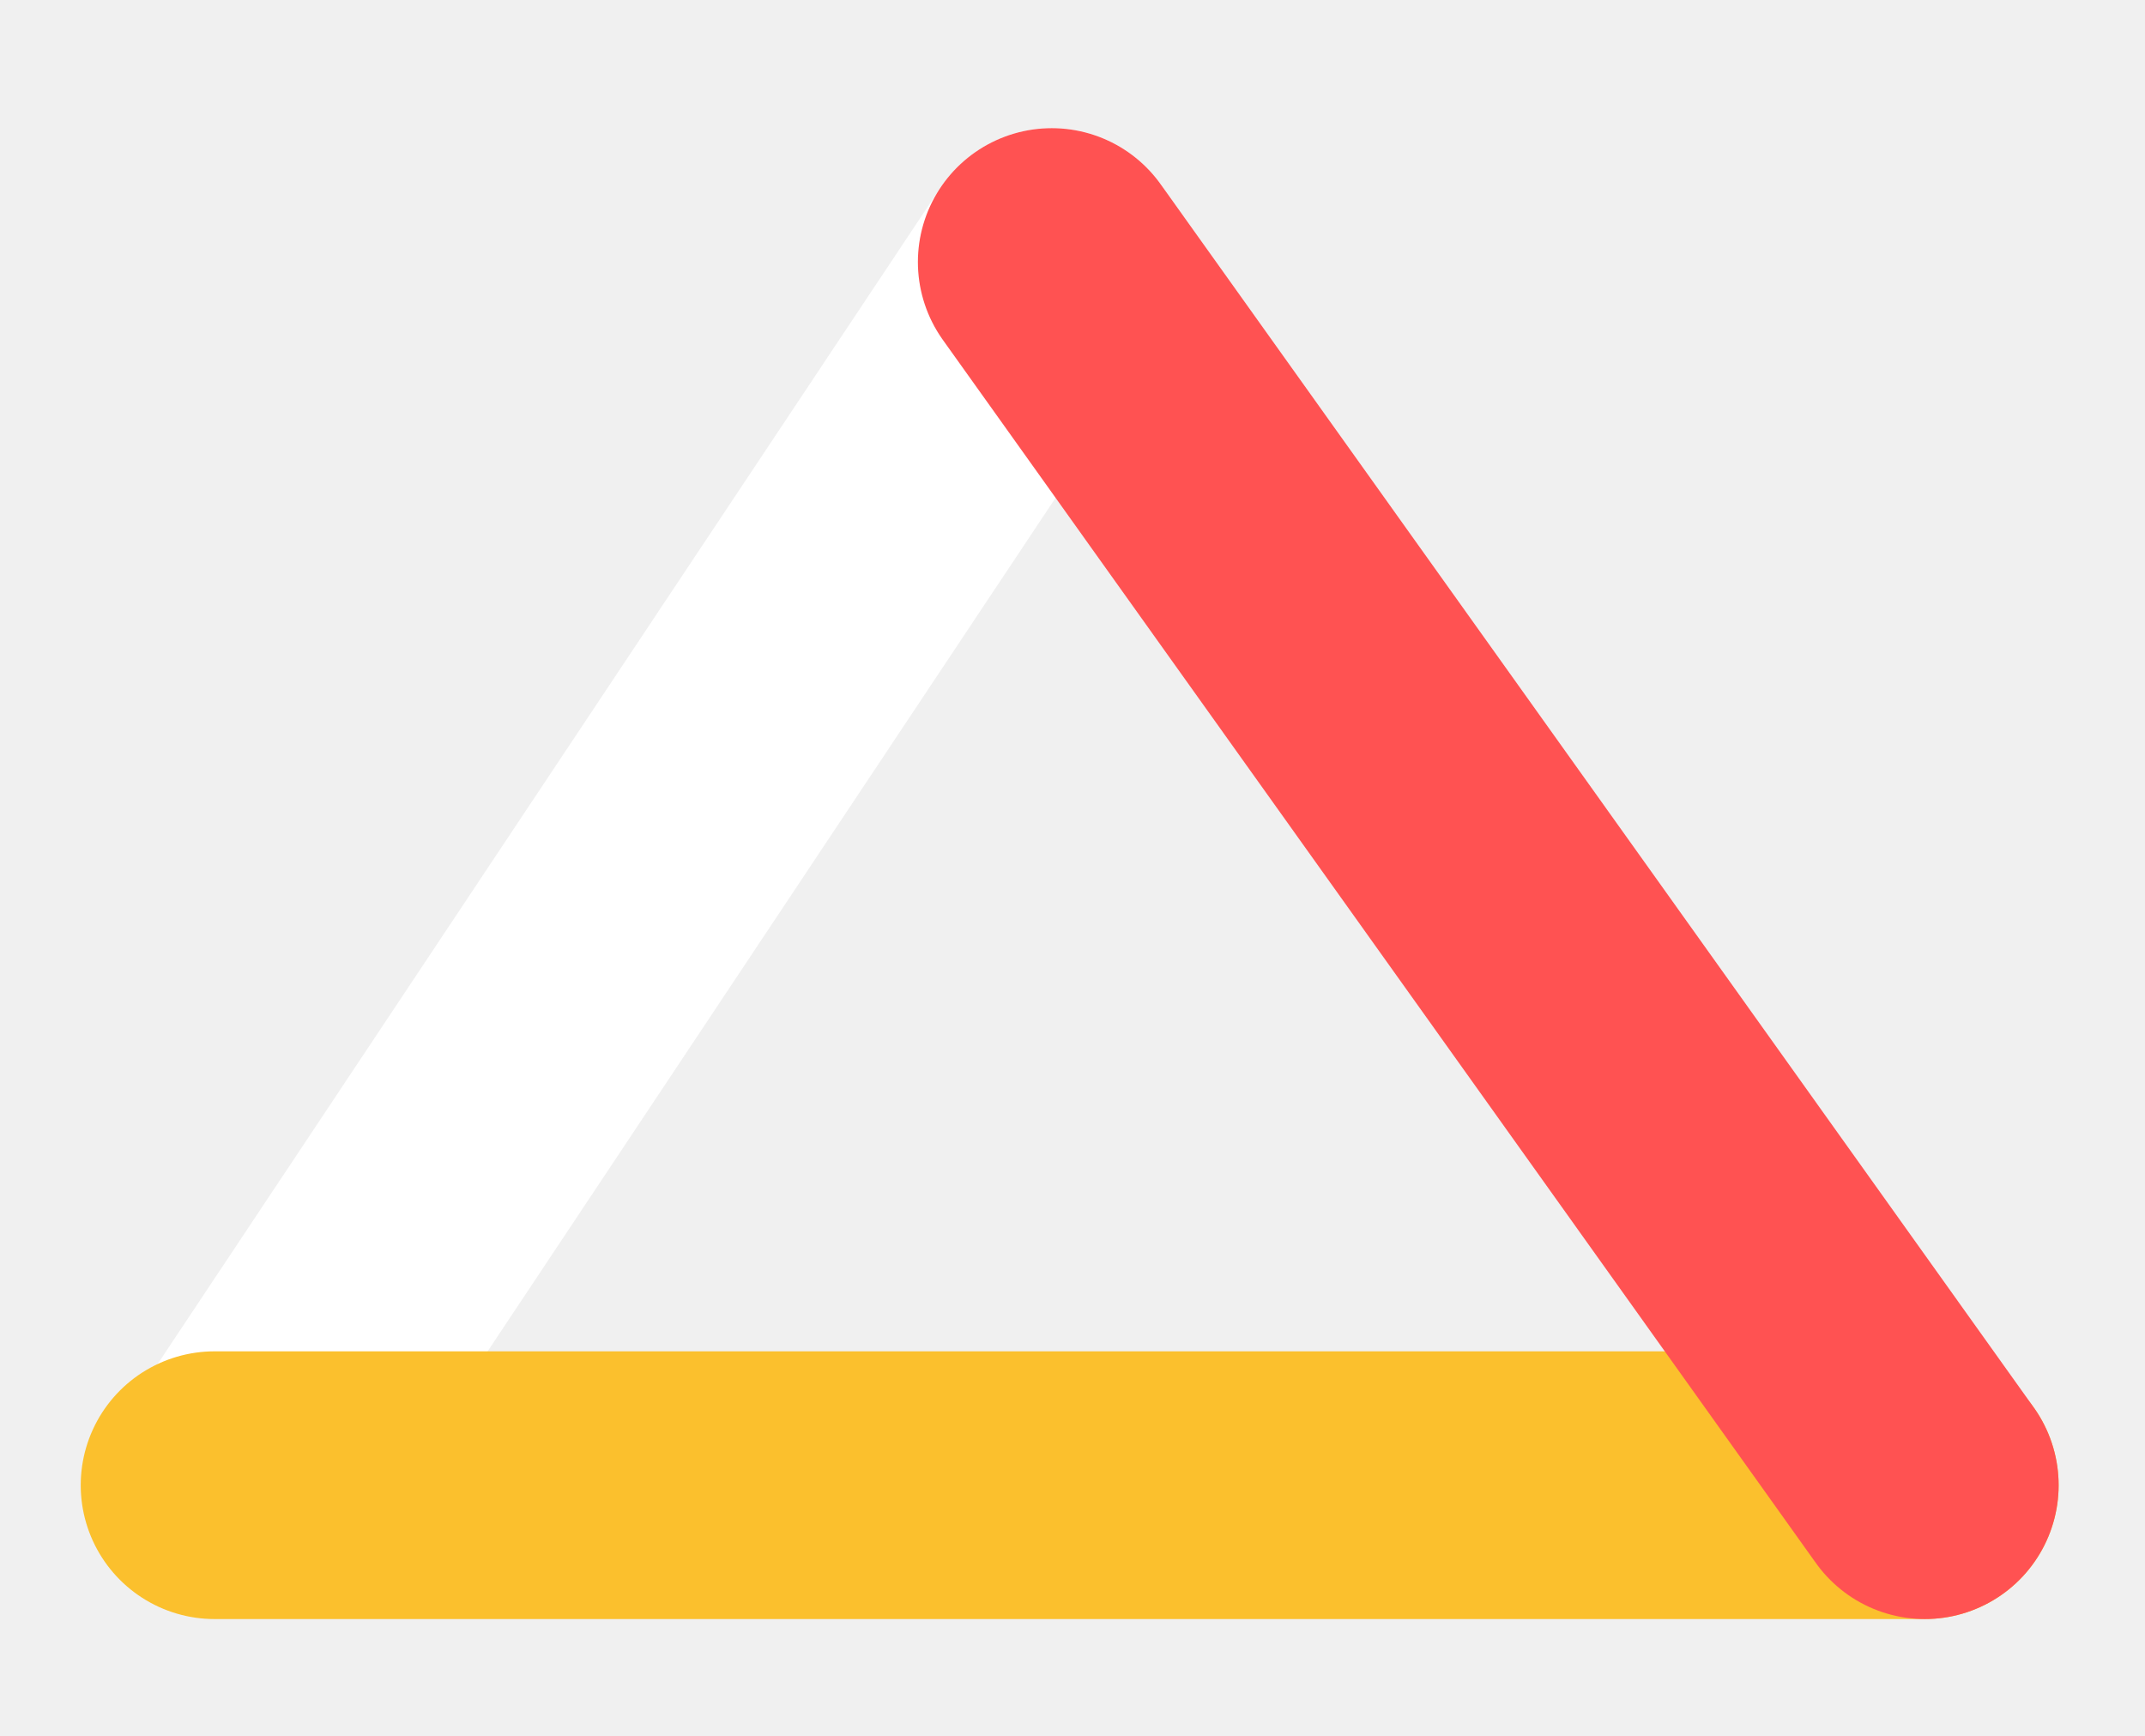
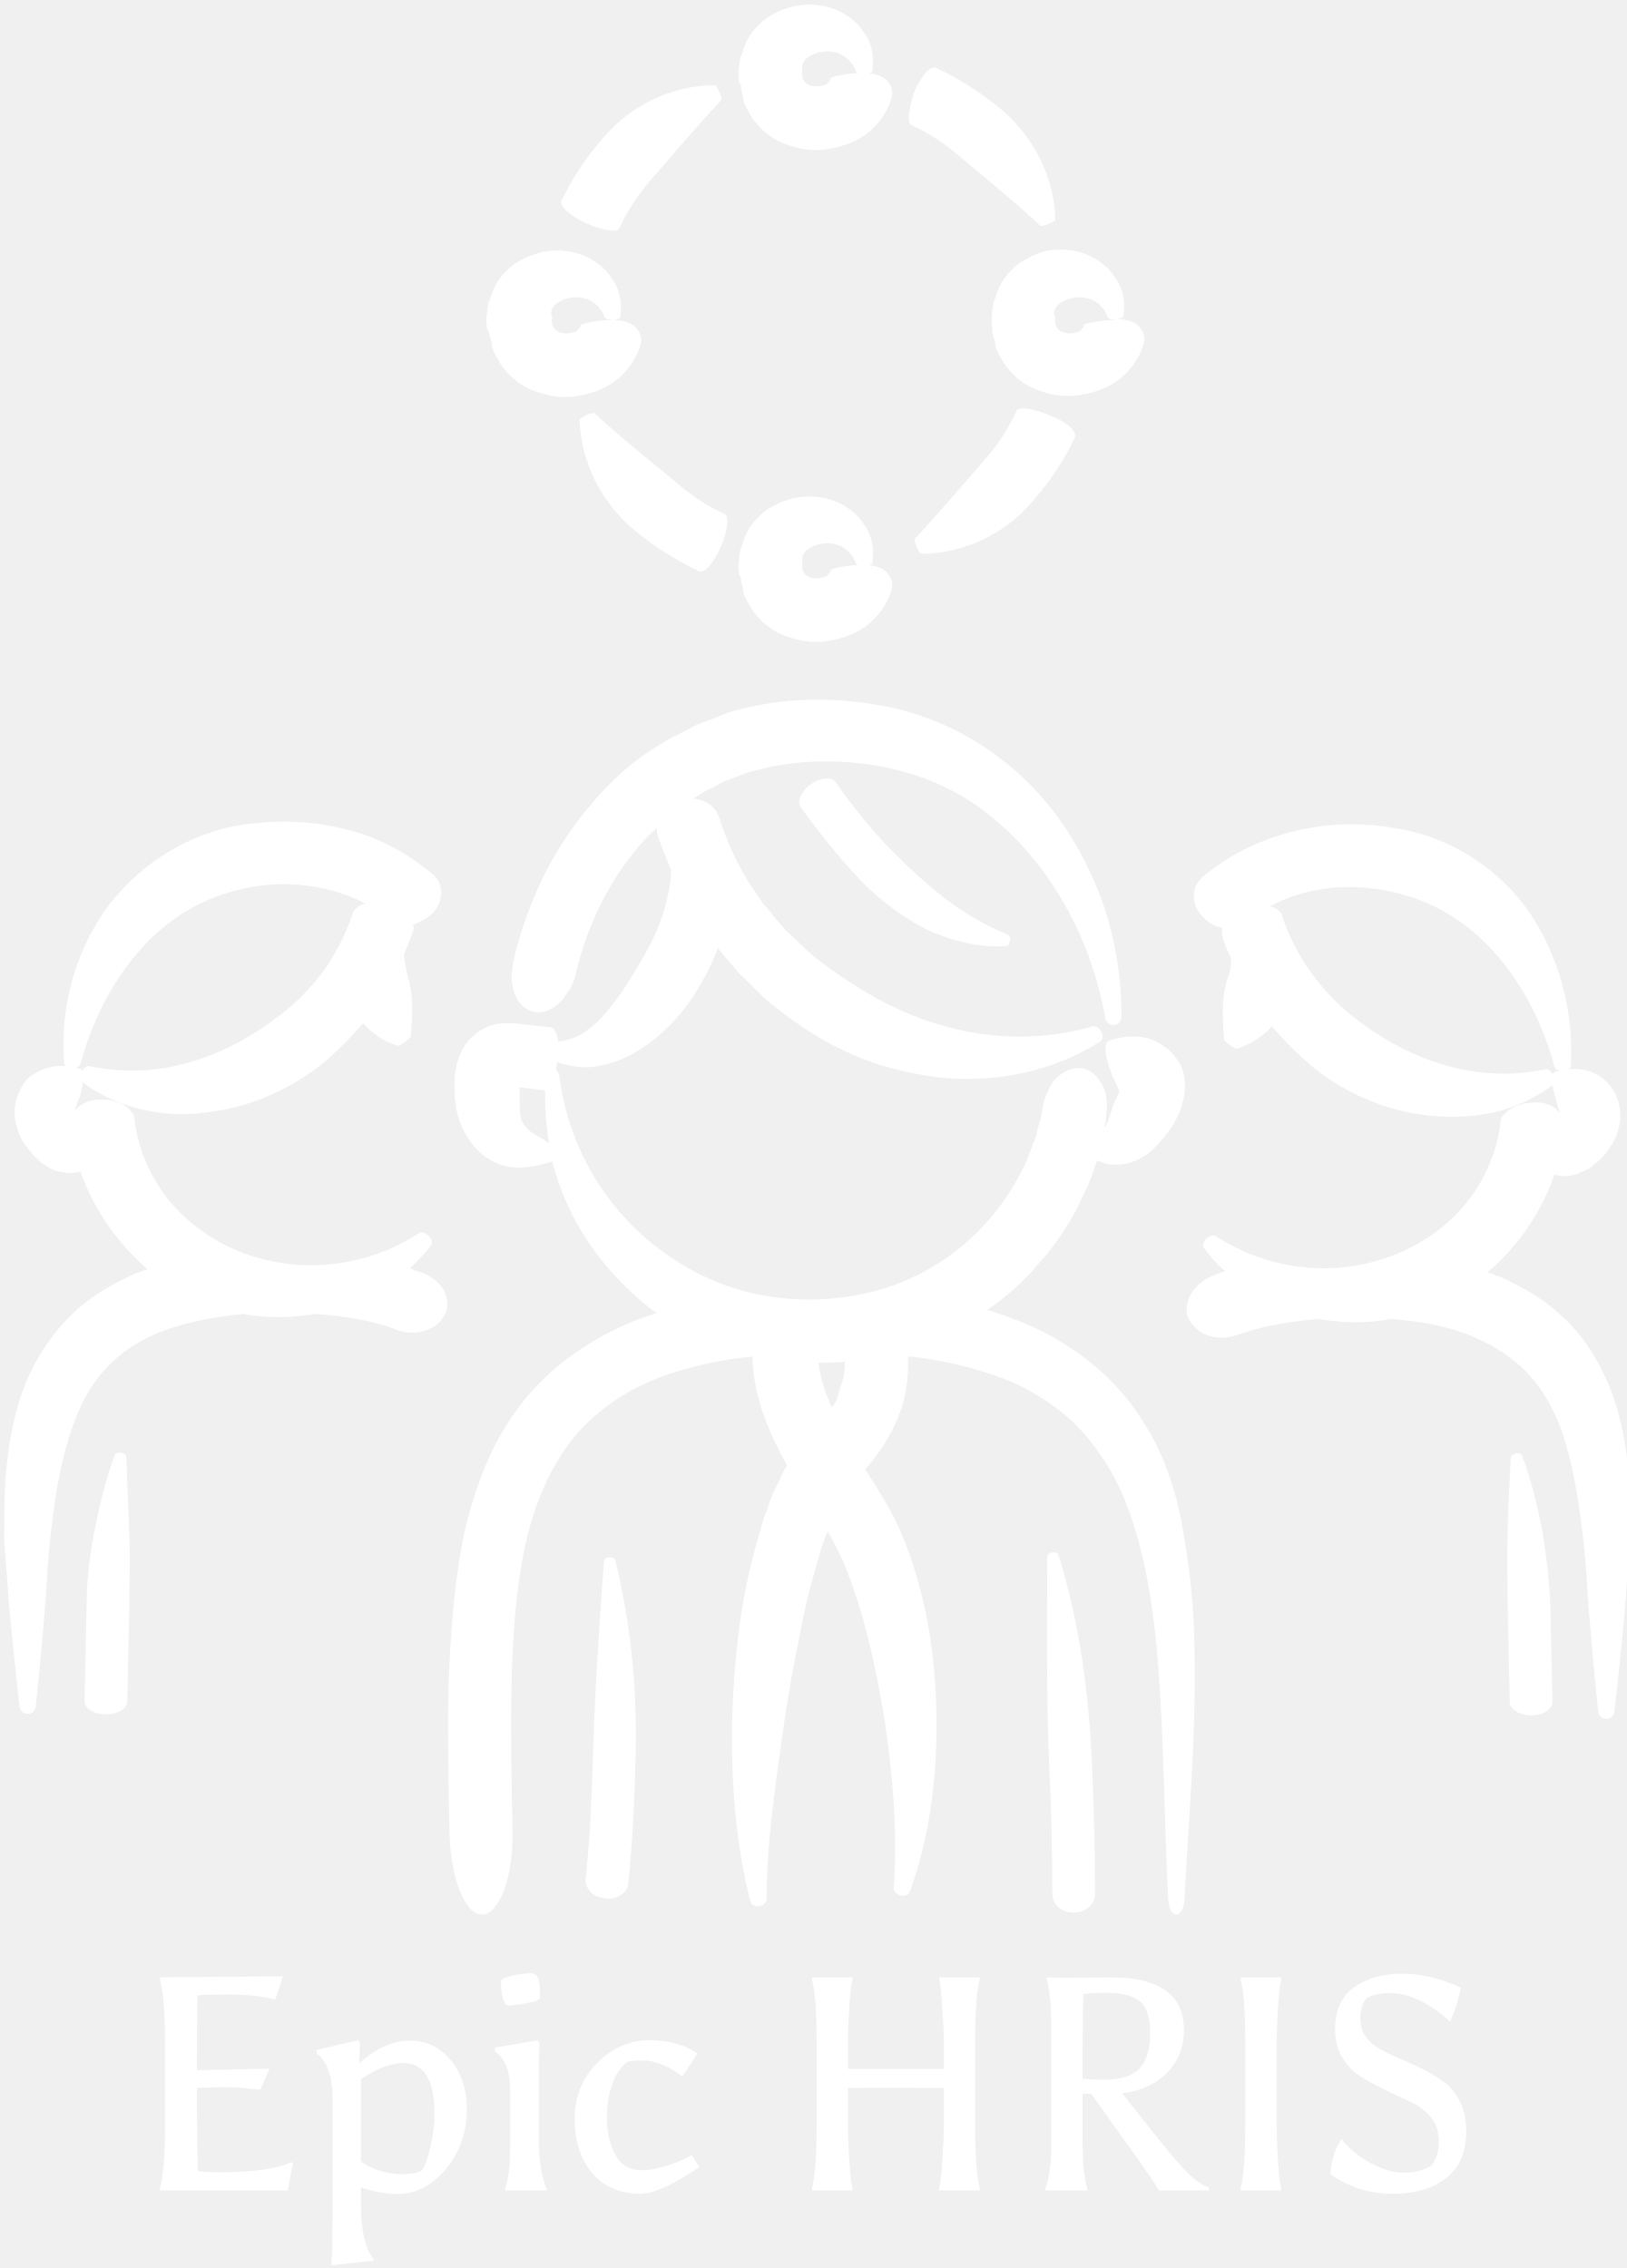
- <svg xmlns="http://www.w3.org/2000/svg" width="131px" height="106px" viewBox="0 0 131 106" version="1.1">
-   <g id="logo_white" stroke="none" stroke-width="1" fill="none" fill-rule="evenodd" stroke-linecap="round" stroke-linejoin="round">
-     <g id="Group-39" transform="translate(12, 16)" stroke-width="16.348">
-       <path d="M4,72.467 L52.232,0" id="Line-10" stroke="#FFFFFF" />
-       <path d="M1.104,74.69 L105.551,74.69" id="Line-10" stroke="#FBC02D" />
-       <path d="M52.232,0 L105.551,74.69" id="Line-10" stroke="#FF5252" />
-     </g>
+ <svg xmlns="http://www.w3.org/2000/svg" data-v-423bf9ae="" viewBox="0 0 334.054 466" class="iconAbove">
+   <g data-v-423bf9ae="" id="b6860e59-695e-4fa7-a09d-0eaae960fb85" fill="white" transform="matrix(4.46761,0,0,4.46761,26.11833,390.6944)">
+     <path d="M6.82 4.49L6.72 4.49L6.72 4.49Q5.89 4.28 4.73 4.28L4.73 4.28L4.73 4.28Q3.56 4.28 3.23 4.31L3.23 4.31L3.23 4.31Q3.21 4.84 3.21 7.76L3.21 7.76L6.54 7.69L6.13 8.65L6.03 8.65L6.03 8.65Q5.08 8.54 4.52 8.54L4.52 8.54L4.52 8.54Q3.96 8.54 3.21 8.58L3.21 8.58L3.21 8.58Q3.21 11.98 3.26 12.40L3.26 12.40L3.26 12.40Q3.58 12.45 4.33 12.45L4.33 12.45L4.33 12.45Q6.52 12.45 7.53 12.00L7.53 12.00L7.63 12.00L7.38 13.29L1.51 13.29L1.51 13.19L1.51 13.19Q1.74 12.32 1.74 10.35L1.74 10.35L1.74 6.43L1.74 6.43Q1.74 4.45 1.51 3.58L1.51 3.58L1.51 3.49L7.17 3.44L6.82 4.49ZM12.61 12.54L12.61 12.54L12.61 12.54Q13.24 12.54 13.54 12.38L13.54 12.38L13.54 12.38Q13.76 12.11 13.94 11.31L13.94 11.31L13.94 11.31Q14.13 10.51 14.13 9.77L14.13 9.77L14.13 9.77Q14.13 7.43 12.71 7.43L12.71 7.43L12.71 7.43Q11.82 7.43 10.75 8.18L10.75 8.18L10.75 11.96L10.75 11.96Q11.63 12.54 12.61 12.54ZM9.44 14.69L9.44 14.69L9.44 8.89L9.44 8.89Q9.44 8.27 9.24 7.73L9.24 7.73L9.24 7.73Q9.04 7.20 8.72 7.00L8.72 7.00L8.71 6.83L10.63 6.38L10.71 6.52L10.71 6.52Q10.68 6.85 10.68 7.43L10.68 7.43L10.68 7.43Q11.84 6.40 13.00 6.40L13.00 6.40L13.00 6.40Q14.15 6.40 14.89 7.31L14.89 7.31L14.89 7.31Q15.62 8.22 15.62 9.52L15.62 9.52L15.62 9.52Q15.62 11.14 14.66 12.30L14.66 12.30L14.66 12.30Q13.69 13.45 12.46 13.45L12.46 13.45L12.46 13.45Q11.65 13.45 10.75 13.15L10.75 13.15L10.75 14.10L10.75 14.10Q10.78 15.78 11.33 16.45L11.33 16.45L11.33 16.52L9.39 16.73L9.39 16.73Q9.44 16.17 9.44 14.69ZM17.61 11.34L17.61 11.34L17.61 8.62L17.61 8.62Q17.61 7.38 16.91 6.89L16.91 6.89L16.91 6.72L18.89 6.38L18.97 6.52L18.97 6.52Q18.93 6.93 18.93 7.69L18.93 7.69L18.93 10.99L18.93 10.99Q18.93 12.39 19.28 13.19L19.28 13.19L19.28 13.29L17.39 13.29L17.39 13.19L17.39 13.19Q17.61 12.53 17.61 11.34ZM18.79 3.37L18.79 3.37L18.79 3.37Q18.98 3.54 18.98 4.19L18.98 4.19L18.98 4.19Q18.98 4.34 18.97 4.47L18.97 4.47L18.86 4.56L18.86 4.56Q18.30 4.72 17.53 4.79L17.53 4.79L17.40 4.73L17.40 4.73Q17.19 4.37 17.19 3.77L17.19 3.77L17.19 3.77Q17.19 3.70 17.19 3.63L17.19 3.63L17.30 3.53L17.30 3.53Q17.98 3.30 18.59 3.30L18.59 3.30L18.59 3.30Q18.66 3.30 18.79 3.37ZM23.06 7.35L23.06 7.35Q22.60 7.63 22.33 8.32L22.33 8.32L22.33 8.32Q22.06 9.02 22.06 9.97L22.06 9.97L22.06 9.97Q22.06 10.93 22.45 11.65L22.45 11.65L22.45 11.65Q22.83 12.36 23.67 12.36L23.67 12.36L23.67 12.36Q24.23 12.36 24.98 12.10L24.98 12.10L24.98 12.10Q25.72 11.84 25.96 11.66L25.96 11.66L26.31 12.21L26.31 12.21Q24.51 13.44 23.59 13.44L23.59 13.44L23.59 13.44Q22.19 13.44 21.38 12.49L21.38 12.49L21.38 12.49Q20.58 11.54 20.58 10.00L20.58 10.00L20.58 10.00Q20.58 8.46 21.62 7.42L21.62 7.42L21.62 7.42Q22.67 6.38 24.00 6.38L24.00 6.38L24.00 6.38Q25.34 6.38 26.22 6.99L26.22 6.99L26.22 6.99Q25.68 7.85 25.51 8.04L25.51 8.04L25.51 8.04Q24.56 7.31 23.69 7.31L23.69 7.31L23.69 7.31Q23.37 7.31 23.06 7.35L23.06 7.35ZM37.55 10.36L37.55 8.58L35.34 8.57L35.34 8.57Q33.95 8.57 33.14 8.58L33.14 8.58L33.14 10.36L33.14 10.36Q33.14 10.88 33.20 11.87L33.20 11.87L33.20 11.87Q33.26 12.87 33.35 13.19L33.35 13.19L33.35 13.29L31.49 13.29L31.49 13.19L31.49 13.19Q31.70 12.38 31.70 10.35L31.70 10.35L31.70 6.43L31.70 6.43Q31.70 4.40 31.49 3.58L31.49 3.58L31.49 3.49L33.35 3.49L33.35 3.58L33.35 3.58Q33.26 3.91 33.20 4.91L33.20 4.91L33.20 4.91Q33.14 5.91 33.14 6.43L33.14 6.43L33.14 7.70L37.55 7.70L37.55 6.43L37.55 6.43Q37.55 5.91 37.48 4.91L37.48 4.91L37.48 4.91Q37.42 3.91 37.34 3.58L37.34 3.58L37.34 3.49L39.20 3.49L39.20 3.58L39.20 3.58Q38.99 4.40 38.99 6.43L38.99 6.43L38.99 10.35L38.99 10.35Q38.99 12.38 39.20 13.19L39.20 13.19L39.20 13.29L37.34 13.29L37.34 13.19L37.34 13.19Q37.42 12.87 37.48 11.87L37.48 11.87L37.48 11.87Q37.55 10.88 37.55 10.36L37.55 10.36ZM43.15 3.51L43.15 3.51L45.23 3.49L45.23 3.49Q48.59 3.49 48.59 5.91L48.59 5.91L48.59 5.91Q48.59 7.08 47.82 7.87L47.82 7.87L47.82 7.87Q47.04 8.67 45.75 8.82L45.75 8.82L47.36 10.85L47.36 10.85Q48.37 12.12 48.87 12.59L48.87 12.59L48.87 12.59Q49.38 13.05 49.74 13.15L49.74 13.15L49.74 13.29L47.45 13.29L47.45 13.29Q47.18 12.85 46.61 12.04L46.61 12.04L44.34 8.86L43.93 8.83L43.93 11.03L43.93 11.03Q43.93 12.50 44.14 13.19L44.14 13.19L44.14 13.29L42.22 13.29L42.22 13.19L42.22 13.19Q42.49 12.47 42.49 11.19L42.49 11.19L42.49 5.75L42.49 5.75Q42.49 4.30 42.28 3.58L42.28 3.58L42.28 3.49L42.28 3.49Q42.28 3.49 43.15 3.51ZM45.05 4.20L45.05 4.20L45.05 4.20Q44.38 4.20 43.97 4.26L43.97 4.26L43.97 4.26Q43.93 4.56 43.93 8.15L43.93 8.15L43.93 8.15Q44.44 8.20 44.90 8.20L44.90 8.20L44.90 8.20Q46.07 8.20 46.56 7.66L46.56 7.66L46.56 7.66Q47.04 7.13 47.04 6.07L47.04 6.07L47.04 6.07Q47.04 5.01 46.59 4.61L46.59 4.61L46.59 4.61Q46.14 4.20 45.05 4.20ZM52.85 6.57L52.85 6.57L52.85 10.35L52.85 10.35Q52.85 10.86 52.91 11.87L52.91 11.87L52.91 11.87Q52.98 12.87 53.06 13.19L53.06 13.19L53.06 13.29L51.20 13.29L51.20 13.19L51.20 13.19Q51.41 12.38 51.41 10.21L51.41 10.21L51.41 6.43L51.41 6.43Q51.41 4.40 51.20 3.58L51.20 3.58L51.20 3.49L53.06 3.49L53.06 3.58L53.06 3.58Q52.98 3.91 52.91 4.97L52.91 4.97L52.91 4.97Q52.85 6.03 52.85 6.57ZM56.99 4.44L56.99 4.44L56.99 4.44Q56.70 4.82 56.70 5.35L56.70 5.35L56.70 5.35Q56.70 5.89 56.97 6.24L56.97 6.24L56.97 6.24Q57.23 6.59 57.67 6.82L57.67 6.82L57.67 6.82Q58.10 7.06 58.62 7.27L58.62 7.27L58.62 7.27Q59.14 7.49 59.65 7.75L59.65 7.75L59.65 7.75Q60.17 8.01 60.61 8.35L60.61 8.35L60.61 8.35Q61.04 8.69 61.31 9.26L61.31 9.26L61.31 9.26Q61.57 9.83 61.57 10.57L61.57 10.57L61.57 10.57Q61.57 11.98 60.66 12.71L60.66 12.71L60.66 12.71Q59.75 13.44 58.17 13.44L58.17 13.44L58.17 13.44Q56.59 13.44 55.33 12.54L55.33 12.54L55.33 12.54Q55.37 11.62 55.83 10.93L55.83 10.93L55.83 10.93Q56.39 11.61 57.19 12.04L57.19 12.04L57.19 12.04Q57.99 12.47 58.72 12.47L58.72 12.47L58.72 12.47Q59.44 12.47 59.96 12.15L59.96 12.15L59.96 12.15Q60.31 11.73 60.31 11.05L60.31 11.05L60.31 11.05Q60.31 10.36 59.95 9.93L59.95 9.93L59.95 9.93Q59.60 9.49 59.07 9.25L59.07 9.25L59.07 9.25Q58.55 9.00 57.92 8.70L57.92 8.70L57.92 8.70Q57.30 8.40 56.78 8.09L56.78 8.09L56.78 8.09Q56.25 7.78 55.89 7.21L55.89 7.21L55.89 7.21Q55.54 6.64 55.54 5.87L55.54 5.87L55.54 5.87Q55.54 4.58 56.41 3.95L56.41 3.95L56.41 3.95Q57.29 3.32 58.61 3.32L58.61 3.32L58.61 3.32Q59.93 3.32 61.32 3.96L61.32 3.96L61.32 3.96Q61.17 4.79 60.82 5.53L60.82 5.53L60.82 5.53Q60.24 4.96 59.49 4.58L59.49 4.58L59.49 4.58Q58.74 4.21 58.07 4.21L58.07 4.21L58.07 4.21Q57.40 4.21 56.99 4.44Z" />
+   </g>
+   <g data-v-423bf9ae="" id="c673f787-331a-4d11-80aa-611ec0b37cb5" transform="matrix(2.088161,0,0,2.088161,-40.68118,-11.92786)" stroke="none" fill="white">
+     <path d="M107.3 89.5c-2-2-3.9-4.4-5.6-6.8-.4-.6-1.5-.5-2.5.2-.9.7-1.4 1.7-.9 2.3 1.8 2.5 3.8 5 6 7.3 1.9 1.9 4 3.5 6.4 4.7 2.4 1.1 5.1 1.8 7.8 1.6.3 0 .5-.9.2-1.1-4.6-1.8-8.1-4.9-11.4-8.2z" />
+     <path d="M131.8 145.4c-2.3-3.7-5.8-6.6-9.6-8.6-1.8-.9-3.7-1.6-5.6-2.2 1.9-1.3 3.6-2.8 5.1-4.6 1.8-2 3.3-4.3 4.4-6.8.6-1.1.9-2.2 1.3-3.3.5.2 1 .4 1.5.4.6 0 1.2 0 1.8-.2.6-.2 1.2-.5 1.6-.8.9-.7 1.6-1.5 2.1-2.2.3-.4.5-.7.7-1.1.2-.4.5-.9.6-1.4.2-.7.5-1.6.3-2.8-.1-.6-.3-1.3-.7-1.8-.4-.6-.9-1.1-1.4-1.4-1-.7-2-.9-3-.9-.9 0-1.7.2-2.3.4-.6.2-.4 1.6.2 3.2.3.7.6 1.3.8 1.8 0 .1 0 .1-.1.2-.1.3-.3.7-.4.9-.2.6-.4 1.1-.5 1.5-.1.2-.1.4-.2.5-.1.2-.2.4-.3.5.1-.4.2-.8.2-1.3.1-.6.1-1.3 0-1.8-.1-.6-.3-1.1-.6-1.5-.5-.8-1.3-1.3-2.1-1.3-.9 0-1.7.5-2.3 1.1-.3.3-.5.7-.7 1.1-.2.4-.4.9-.5 1.4-.1 1.1-.5 2.1-.7 3.1-.4 1-.7 2-1.2 3-.9 1.9-2.1 3.7-3.5 5.3-2.8 3.2-6.5 5.6-10.6 6.8-6.7 1.9-14.2 1.1-20.2-2.9-3-1.9-5.6-4.5-7.6-7.6-2-3.1-3.3-6.7-3.8-10.5 0-.3-.2-.4-.3-.6v-.2c0-.2.1-.4.1-.6 1 .4 2.3.6 3.4.5 1.7-.2 3.3-.8 4.7-1.7 2.7-1.7 4.8-4.2 6.2-6.8.6-1 1.1-2.1 1.5-3.2.1.2.3.3.4.5.6.7 1.1 1.3 1.7 2 1.3 1.2 2.4 2.5 3.8 3.5 3.3 2.6 7 4.7 11.1 5.8 1.5.4 3 .7 4.5.9 3.5.4 7.1.1 10.4-.9 2-.6 4-1.5 5.7-2.6.6-.4 0-1.6-.7-1.5-4.9 1.4-9.9 1.3-14.5 0-4.6-1.2-8.8-3.7-12.6-6.6-1.2-.9-2.1-2-3.2-2.9l-1.4-1.7c-.2-.3-.5-.6-.7-.8l-.6-.9c-1.7-2.3-2.9-5-3.8-7.7-.3-1-1.3-1.7-2.5-1.8.9-.7 2-1.1 3-1.7l1.6-.6.8-.3.8-.2c3.7-1 7.7-1.1 11.5-.5 3.8.6 7.5 2 10.6 4.3 6.3 4.6 10.7 12.2 12.2 20.5.2 1.1 1.6 1 1.6-.1 0-4.4-.8-8.9-2.6-13.1-1.8-4.2-4.4-8.1-8-11.2-3.6-3.1-8-5.3-12.7-6.2-4.7-.9-9.5-.9-14.2.3l-1.1.3-1 .4c-.7.3-1.4.5-2.1.8-1.3.7-2.7 1.3-3.9 2.1-2.5 1.5-4.7 3.5-6.6 5.8-3.8 4.4-6.3 9.8-7.6 15.3-.1.7-.2 1.3-.2 1.9.1.6.2 1.2.4 1.6.4.9 1.1 1.5 2 1.6.9.1 1.7-.3 2.4-1 .3-.3.6-.8.9-1.2.3-.5.5-1 .6-1.5 1.1-4.7 3.2-9.1 6.3-12.7.5-.6 1.1-1.2 1.7-1.7 0 .3 0 .5.1.8.4 1.1.8 2.2 1.3 3.3v.1c0 1.1-.3 2.5-.7 3.9-.4 1.4-1 2.7-1.7 4-1.2 2.1-2.4 4.2-3.9 5.9-.7.9-1.5 1.6-2.4 2.2-.7.4-1.5.7-2.4.8-.1-.8-.4-1.3-.7-1.4l-1.8-.2-.9-.1c-.6-.1-1.2-.1-1.8-.1-1.2 0-2.2.4-3.1 1.2-.9.7-1.4 1.8-1.7 2.9-.1.5-.2 1-.2 1.4v1.2c0 .6.1 1.3.2 1.9.3 1.3.9 2.7 2 3.8 1.1 1.2 2.7 1.8 4 1.8 1.3 0 2.4-.3 3.4-.6.4 1.4.8 2.7 1.4 4 1.7 3.9 4.4 7.3 7.8 10.1.4.3.7.6 1.1.8-4.5 1.4-9 4-12.3 7.7-3.7 4.1-5.6 9.3-6.7 14.2-1 5-1.3 9.9-1.5 14.8-.1 4.9 0 9.6.1 14.4.1 4.5 1.5 8.1 3.2 8.1 1.7 0 3.1-3.7 3-8.3-.1-4.8-.2-9.5-.1-14.2.1-4.7.4-9.3 1.3-13.6.9-4.3 2.6-8.3 5.3-11.4 2.7-3 6.4-5.1 10.6-6.2 2.1-.6 4.3-1 6.5-1.2.1 4.1 1.7 7.6 3.4 10.7-.3.5-.5.9-.7 1.4-.5.9-.9 1.8-1.2 2.8-.4.9-.6 1.8-.9 2.8-.9 3-1.5 6-1.9 9-.4 3-.6 6-.7 9-.1 6 .3 12 1.8 17.9.2.8 1.6.5 1.6-.2 0-5.8.9-11.5 1.7-17.2.4-2.8.9-5.7 1.5-8.5.5-2.8 1.2-5.6 2-8.2.2-.8.5-1.6.8-2.3.6 1 1.1 2 1.5 2.9 2 4.7 3.2 10.2 4.1 15.6.8 5.5 1.3 11 .9 16.6 0 .7 1.3 1.1 1.6.3 2-5.5 2.7-11.5 2.6-17.4-.1-5.9-1-11.9-3.4-17.7-1-2.4-2.4-4.5-3.6-6.4 1.2-1.4 2.5-3.2 3.3-5.3.7-1.8 1-3.8.9-5.8h.3c3.6.4 7.2 1.3 10.4 2.7 3.1 1.5 5.9 3.6 7.9 6.5 2.1 2.8 3.4 6.2 4.3 9.8.9 3.6 1.4 7.4 1.7 11.2.6 7.6.6 15.4 1 23.2.1 2 1.5 2 1.6 0 .4-7.7 1.1-15.5 1-23.4 0-4-.3-8-1-12-.6-4.1-1.8-8.2-4.2-11.8zm-.4-32.9zm-30.1 31.7c-.2-.4-.3-.8-.5-1.2-.4-1.1-.7-2.2-.8-3.2.9 0 1.8 0 2.6-.1 0 1-.2 2-.6 2.9 0 .5-.3 1.1-.7 1.6zM71.6 117c-.6-.5-.8-.9-.9-1.4-.1-.4-.1-1-.1-1.6v-1.3c0-.1 0 0 0 0l2.5.3c0 1.7.1 3.5.4 5.2-.7-.5-1.4-.8-1.9-1.2z" />
+     <path d="M78.9 159.3c-.5 6.5-.9 13-1.1 19.5-.1 3.9-.3 7.9-.7 11.8-.1.9.7 1.8 1.9 1.9 1.1.2 2.2-.5 2.3-1.5.4-4.1.6-8.1.7-12.1.2-6.6-.4-13.2-2-19.7-.2-.4-1.1-.3-1.1.1zM123.6 158.7c-.1-.4-1.1-.3-1.1.2 0 6.9-.1 13.8.2 20.6.2 4.2.3 8.4.3 12.6 0 1 .9 1.8 2.1 1.8 1.2 0 2.1-.8 2.1-1.8 0-4.3-.1-8.5-.3-12.8-.3-6.9-1.2-13.9-3.3-20.6zM179.8 151.8c-.3-3.8-.9-7.8-2.9-11.6-1-1.9-2.3-3.7-3.9-5.1-1.6-1.5-3.5-2.6-5.4-3.5-.6-.3-1.2-.5-1.8-.7 3-2.5 5.3-5.9 6.6-9.6.2 0 .3.1.5.1.5.1 1 0 1.5-.1.5-.2 1-.4 1.4-.6.4-.3.7-.6 1-.8.3-.3.5-.5.7-.8.4-.6.8-1 1.1-2 .2-.6.4-1.4.2-2.5-.1-.5-.3-1.1-.6-1.6s-.8-1-1.2-1.3c-.9-.6-1.8-.8-2.7-.8-.4 0-.7.1-1 .1-.3.1-.7.1-.9.2-.1 0-.1.1-.2.2-.2-.3-.4-.5-.6-.5-3.6.8-7.1.5-10.4-.5-3.2-1-6.2-2.7-8.8-4.8-3.2-2.6-5.6-6.1-6.8-9.8-.1-.4-.6-.8-1.2-.9 3.3-1.8 7.3-2.3 11.2-1.6 4 .7 7.6 2.6 10.5 5.7 2.9 3.1 5.1 7.1 6.3 11.7.2.6 1.6.5 1.6-.1.3-4.9-.9-10.2-3.8-14.7s-8-7.9-13.5-8.7c-3.3-.6-6.6-.5-9.9.3-3.3.8-6.4 2.3-9 4.5-1.3 1.1-1.1 3 .2 4.1.5.5 1.1.8 1.7.9v.7c.2.8.5 1.6.9 2.3 0 .6-.1 1.4-.4 2.1-.5 1.6-.5 3.4-.3 5.9 0 .2 1.2 1 1.3.9 1.4-.5 2.5-1.2 3.4-2.2 1.2 1.4 2.5 2.7 3.9 3.9 3.3 2.7 7.4 4.5 11.8 4.9 2.1.2 4.3.1 6.4-.4 2-.5 3.9-1.4 5.5-2.6.1.6.3 1.2.5 2 .1.3.2.6.3.8-.5-.7-1.5-1.2-2.6-1.1-1.3 0-2.4.5-3 1.2-.2.2-.3.4-.3.7-.5 4.4-3 8.5-6.6 11-5.9 4.2-14.4 4.8-21.5.2h-.1c-.5-.1-1.3.7-1 1.2.6.8 1.3 1.6 2.1 2.3-.4.1-.7.2-1.1.4-1.1.4-2 1.2-2.4 2.1-.4.9-.4 1.8.1 2.5s1.2 1.2 2 1.4c.8.2 1.7.2 2.5-.1 2.5-.9 5.3-1.4 8.2-1.6.2 0 .4.1.6.1 2.1.3 4.2.3 6.4-.1 3.1.2 6.1.8 8.7 2 2.8 1.3 5.1 3.2 6.6 5.8 1.6 2.6 2.4 5.9 3 9.3.3 1.7.5 3.5.7 5.2.2 1.8.3 3.6.4 5.4.3 3.6.6 7.2 1 10.9.1 1 1.5 1 1.6 0 .4-3.6.8-7.3 1.1-10.9.1-1.8.3-3.6.4-5.5.1-2.1.1-4 0-5.9zm-5.4-34.7zm.3-1.9z" />
+     <path d="M171.2 156.3c-.5-2.5-1.1-5-2-7.4-.1-.3-1-.2-1.1.2-.1 2.5-.3 5-.3 7.5-.1 2.5 0 5 0 7.5l.2 9.1c0 .7 1 1.3 2.1 1.3 1.2 0 2.1-.6 2.1-1.3l-.2-9.3c-.1-2.6-.4-5.1-.8-7.6zM60.9 130.9c-.4-.1-.7-.2-1.1-.4.8-.7 1.5-1.5 2.1-2.3.3-.5-.5-1.3-1-1.2h-.1c-7.1 4.6-15.7 4-21.5-.2-3.6-2.5-6.1-6.6-6.6-11 0-.2-.1-.5-.3-.7-.5-.7-1.6-1.2-3-1.2-1.1 0-2 .4-2.6 1.1.1-.3.2-.5.3-.8.3-.7.5-1.4.5-2 1.6 1.2 3.5 2.1 5.5 2.6 2.1.5 4.2.7 6.4.4 4.3-.4 8.4-2.2 11.8-4.9 1.4-1.2 2.7-2.5 3.9-3.9.9 1 2 1.8 3.4 2.2.2.1 1.3-.8 1.3-.9.2-2.5.2-4.3-.3-5.9-.2-.8-.3-1.5-.4-2.1.3-.8.6-1.5.9-2.3.1-.2.1-.5 0-.7.6-.2 1.1-.5 1.7-.9 1.3-1.1 1.5-3.1.2-4.1-2.6-2.2-5.7-3.8-9-4.5-3.3-.8-6.6-.8-9.9-.3-5.5.9-10.5 4.3-13.5 8.7-3 4.5-4.2 9.7-3.8 14.7 0 .7 1.4.7 1.6.1 1.2-4.5 3.4-8.6 6.3-11.7 2.9-3.1 6.5-5 10.5-5.7 3.9-.7 7.9-.1 11.2 1.6-.6.2-1 .5-1.2.9-1.2 3.8-3.6 7.3-6.8 9.8-2.6 2.1-5.6 3.8-8.8 4.8-3.2 1-6.7 1.3-10.4.5-.2 0-.5.2-.6.5 0-.1-.1-.2-.2-.2-.2-.1-.5-.1-.9-.2-.3-.1-.6-.1-1-.1-.9 0-1.7.2-2.7.8-.5.3-.9.7-1.2 1.3-.3.5-.5 1.1-.6 1.6-.2 1.1 0 1.9.2 2.5.3 1 .7 1.5 1.1 2 .2.3.4.5.7.8.3.3.6.6 1 .8.4.3.8.5 1.4.6.5.1 1 .2 1.5.1.2 0 .3-.1.5-.1 1.3 3.7 3.6 7 6.6 9.6-.6.2-1.2.4-1.8.7-1.9.9-3.8 2-5.4 3.5-1.6 1.5-2.9 3.3-3.9 5.1-2 3.8-2.6 7.8-2.9 11.6-.1 1.9-.1 3.8-.1 5.7.1 1.9.3 3.7.4 5.5.3 3.7.7 7.3 1.1 10.9.1 1 1.5 1 1.6 0 .4-3.6.7-7.2 1-10.9.1-1.8.2-3.6.4-5.4.2-1.8.4-3.5.7-5.2.6-3.4 1.5-6.7 3-9.3 1.5-2.6 3.8-4.6 6.6-5.8 2.6-1.1 5.6-1.7 8.7-2 2.1.4 4.3.4 6.4.1.2 0 .4-.1.6-.1 2.9.2 5.7.6 8.2 1.6.9.3 1.7.3 2.5.1.8-.2 1.6-.7 2-1.4.5-.7.5-1.6.1-2.5-.3-.7-1.2-1.5-2.3-1.9zm-35.6-15.7zm.3 1.9z" />
+     <path d="M31.9 149c0-.3-.9-.5-1.1-.2-.9 2.4-1.5 4.9-2 7.4s-.8 5.1-.8 7.6l-.2 9.3c0 .7.9 1.3 2.1 1.3 1.2 0 2.1-.6 2.1-1.3l.2-9.1c0-2.5.1-5 0-7.5l-.3-7.5zM77.2 27.7c1.6.7 3 .9 3.2.5.8-1.8 1.9-3.4 3.2-4.9 2.1-2.4 4.2-4.9 6.8-7.7.2-.2-.4-1.5-.6-1.5-4.1 0-8.2 1.9-10.9 5.1-1.7 1.9-3.1 4-4.2 6.3-.2.5.9 1.5 2.5 2.2zM78 46.4c-.2-.2-1.5.4-1.5.6.1 4.1 2.1 8.1 5.3 10.8 1.9 1.6 4.1 3 6.4 4.1.6.3 1.5-.8 2.2-2.4.7-1.6.8-3 .4-3.2-1.8-.8-3.4-1.9-4.9-3.2-2.5-2.1-5.1-4.1-7.9-6.7zM119.5 46.1c-.8 1.8-1.9 3.4-3.2 4.9-2.1 2.4-4.2 4.9-6.8 7.7-.2.2.4 1.5.6 1.5 4.1 0 8.2-1.9 10.9-5.1 1.7-1.9 3.1-4 4.2-6.3.3-.6-.8-1.6-2.4-2.2-1.7-.7-3.1-.9-3.3-.5zM109.1 18c1.8.8 3.4 1.9 4.9 3.2 2.5 2.1 5 4.1 7.8 6.7.2.2 1.5-.4 1.5-.6-.1-4.1-2.1-8.1-5.3-10.8-1.9-1.6-4.1-3-6.4-4.1-.6-.3-1.5.8-2.2 2.4-.5 1.6-.7 3-.3 3.2zM92.4 14.6c.1.3.2.6.2.9.1.6.5 1.1.8 1.7.8 1.2 2.1 2.3 3.4 2.7 1.3.5 2.7.7 4 .5 1.3-.2 2.7-.6 3.9-1.5 1.2-.9 2.1-2.2 2.5-3.6.2-.7-.1-1.3-.6-1.8-.5-.4-1.3-.6-2.2-.6-.9 0-1.7.1-2.2.2-.6.1-.9.2-1 .3 0 .3-.2.3-.3.5-.1.2-.5.2-.8.3-.7.1-1.4-.2-1.5-.5 0-.1-.1-.1-.1-.2 0 0 0-.1-.1-.1v-.2c0-.1-.1-.3 0-.4v-.2-.2c0-.4.1-.8.8-1.2 1.2-.7 3.6-.8 4.5 1.6.1.1.5.2.8.2.4 0 .7-.1.8-.3.1-.8.1-1.7-.2-2.6l-.3-.7c-.1-.2-.3-.4-.4-.6-.3-.4-.6-.8-1-1.1-1.5-1.3-3.6-1.8-5.7-1.4-.5.1-1 .3-1.6.5-.5.3-1 .5-1.5.9-.4.4-.9.8-1.2 1.3-.2.2-.3.5-.5.8-.1.3-.2.5-.3.8-.1.3-.2.6-.3.8l-.1.8c-.1.6-.1 1.1 0 1.7.2.1.2.4.2.7zM67.7 38.9c.1.3.2.6.2.9.1.6.5 1.1.8 1.7.8 1.2 2.1 2.3 3.4 2.7 1.3.5 2.7.7 4 .5 1.3-.2 2.7-.6 3.9-1.5 1.2-.9 2.1-2.2 2.5-3.6.2-.7-.1-1.3-.6-1.8-.5-.4-1.3-.6-2.2-.6.4 0 .7-.1.8-.3.1-.8.1-1.7-.2-2.6l-.3-.7c-.1-.2-.3-.4-.4-.6-.3-.4-.6-.8-1-1.1-1.5-1.3-3.6-1.8-5.7-1.4-.5.1-1 .3-1.6.5-.5.3-1 .5-1.5.9-.4.4-.9.8-1.2 1.3-.2.2-.3.5-.5.8-.1.3-.2.5-.3.8-.1.3-.2.6-.3.8l-.1.8c-.1.6-.1 1.1 0 1.7.2.2.2.5.3.8zm6-2.3c0-.4.1-.8.8-1.2 1.2-.7 3.6-.8 4.5 1.6.1.1.5.2.8.2-.9 0-1.7.1-2.2.2-.6.1-.9.2-1 .3 0 .3-.2.3-.3.5-.1.2-.5.2-.8.3-.7.1-1.4-.2-1.5-.5 0-.1-.1-.1-.1-.2 0 0 0-.1-.1-.1v-.2c0-.1-.1-.3 0-.4v-.2c-.1-.2-.1-.3-.1-.3zM92.4 63c.1.3.2.6.2.9.1.6.5 1.1.8 1.7.8 1.2 2.1 2.3 3.4 2.7 1.3.5 2.7.7 4 .5 1.3-.2 2.7-.6 3.9-1.5 1.2-.9 2.1-2.2 2.5-3.6.2-.7-.1-1.3-.6-1.8-.5-.4-1.3-.6-2.2-.6-.9 0-1.7.1-2.2.2-.6.1-.9.2-1 .3 0 .3-.2.3-.3.5-.1.2-.5.2-.8.3-.7.1-1.4-.2-1.5-.5 0-.1-.1-.1-.1-.2 0 0 0-.1-.1-.1v-.2c0-.1-.1-.3 0-.4V61v-.2c0-.4.1-.8.8-1.2 1.2-.7 3.6-.8 4.5 1.6.1.1.5.2.8.2.4 0 .7-.1.8-.3.1-.8.1-1.7-.2-2.6l-.3-.7c-.1-.2-.3-.4-.4-.6-.3-.4-.6-.8-1-1.1-1.5-1.3-3.6-1.8-5.7-1.4-.5.1-1 .3-1.6.5-.5.3-1 .5-1.5.9-.4.4-.9.8-1.2 1.3-.2.2-.3.5-.5.8-.1.3-.2.5-.3.8-.1.3-.2.6-.3.8l-.1.8c-.1.6-.1 1.1 0 1.7.2.2.2.5.2.7zM121 30.9c-.5.3-1 .5-1.5.9-.4.4-.9.8-1.2 1.3-.2.2-.3.5-.5.8-.1.3-.2.5-.3.8-.1.3-.2.6-.3.8l-.1.8c-.1.6-.1 1.1 0 1.7 0 .3 0 .6.1.8.1.3.2.6.2.9.1.6.5 1.1.8 1.7.8 1.2 2.1 2.3 3.4 2.7 1.3.5 2.7.7 4 .5 1.3-.2 2.7-.6 3.9-1.5 1.2-.9 2.1-2.2 2.5-3.6.2-.7-.1-1.3-.6-1.8-.5-.4-1.3-.6-2.2-.6.4 0 .7-.1.8-.3.1-.8.1-1.7-.2-2.6l-.3-.7c-.1-.2-.3-.4-.4-.6-.3-.4-.6-.8-1-1.1-1.5-1.3-3.6-1.8-5.7-1.4-.4.1-.9.3-1.4.5zm2.2 5.7c0-.4.1-.8.8-1.2 1.2-.7 3.6-.8 4.5 1.6.1.1.5.2.8.2-.9 0-1.7.1-2.2.2-.6.1-.9.2-1 .3 0 .3-.2.3-.3.5-.1.2-.5.2-.8.3-.7.1-1.4-.2-1.5-.5 0-.1-.1-.1-.1-.2 0 0 0-.1-.1-.1v-.2c0-.1-.1-.3 0-.4v-.2c-.2-.2-.1-.3-.1-.3z" />
  </g>
</svg>
